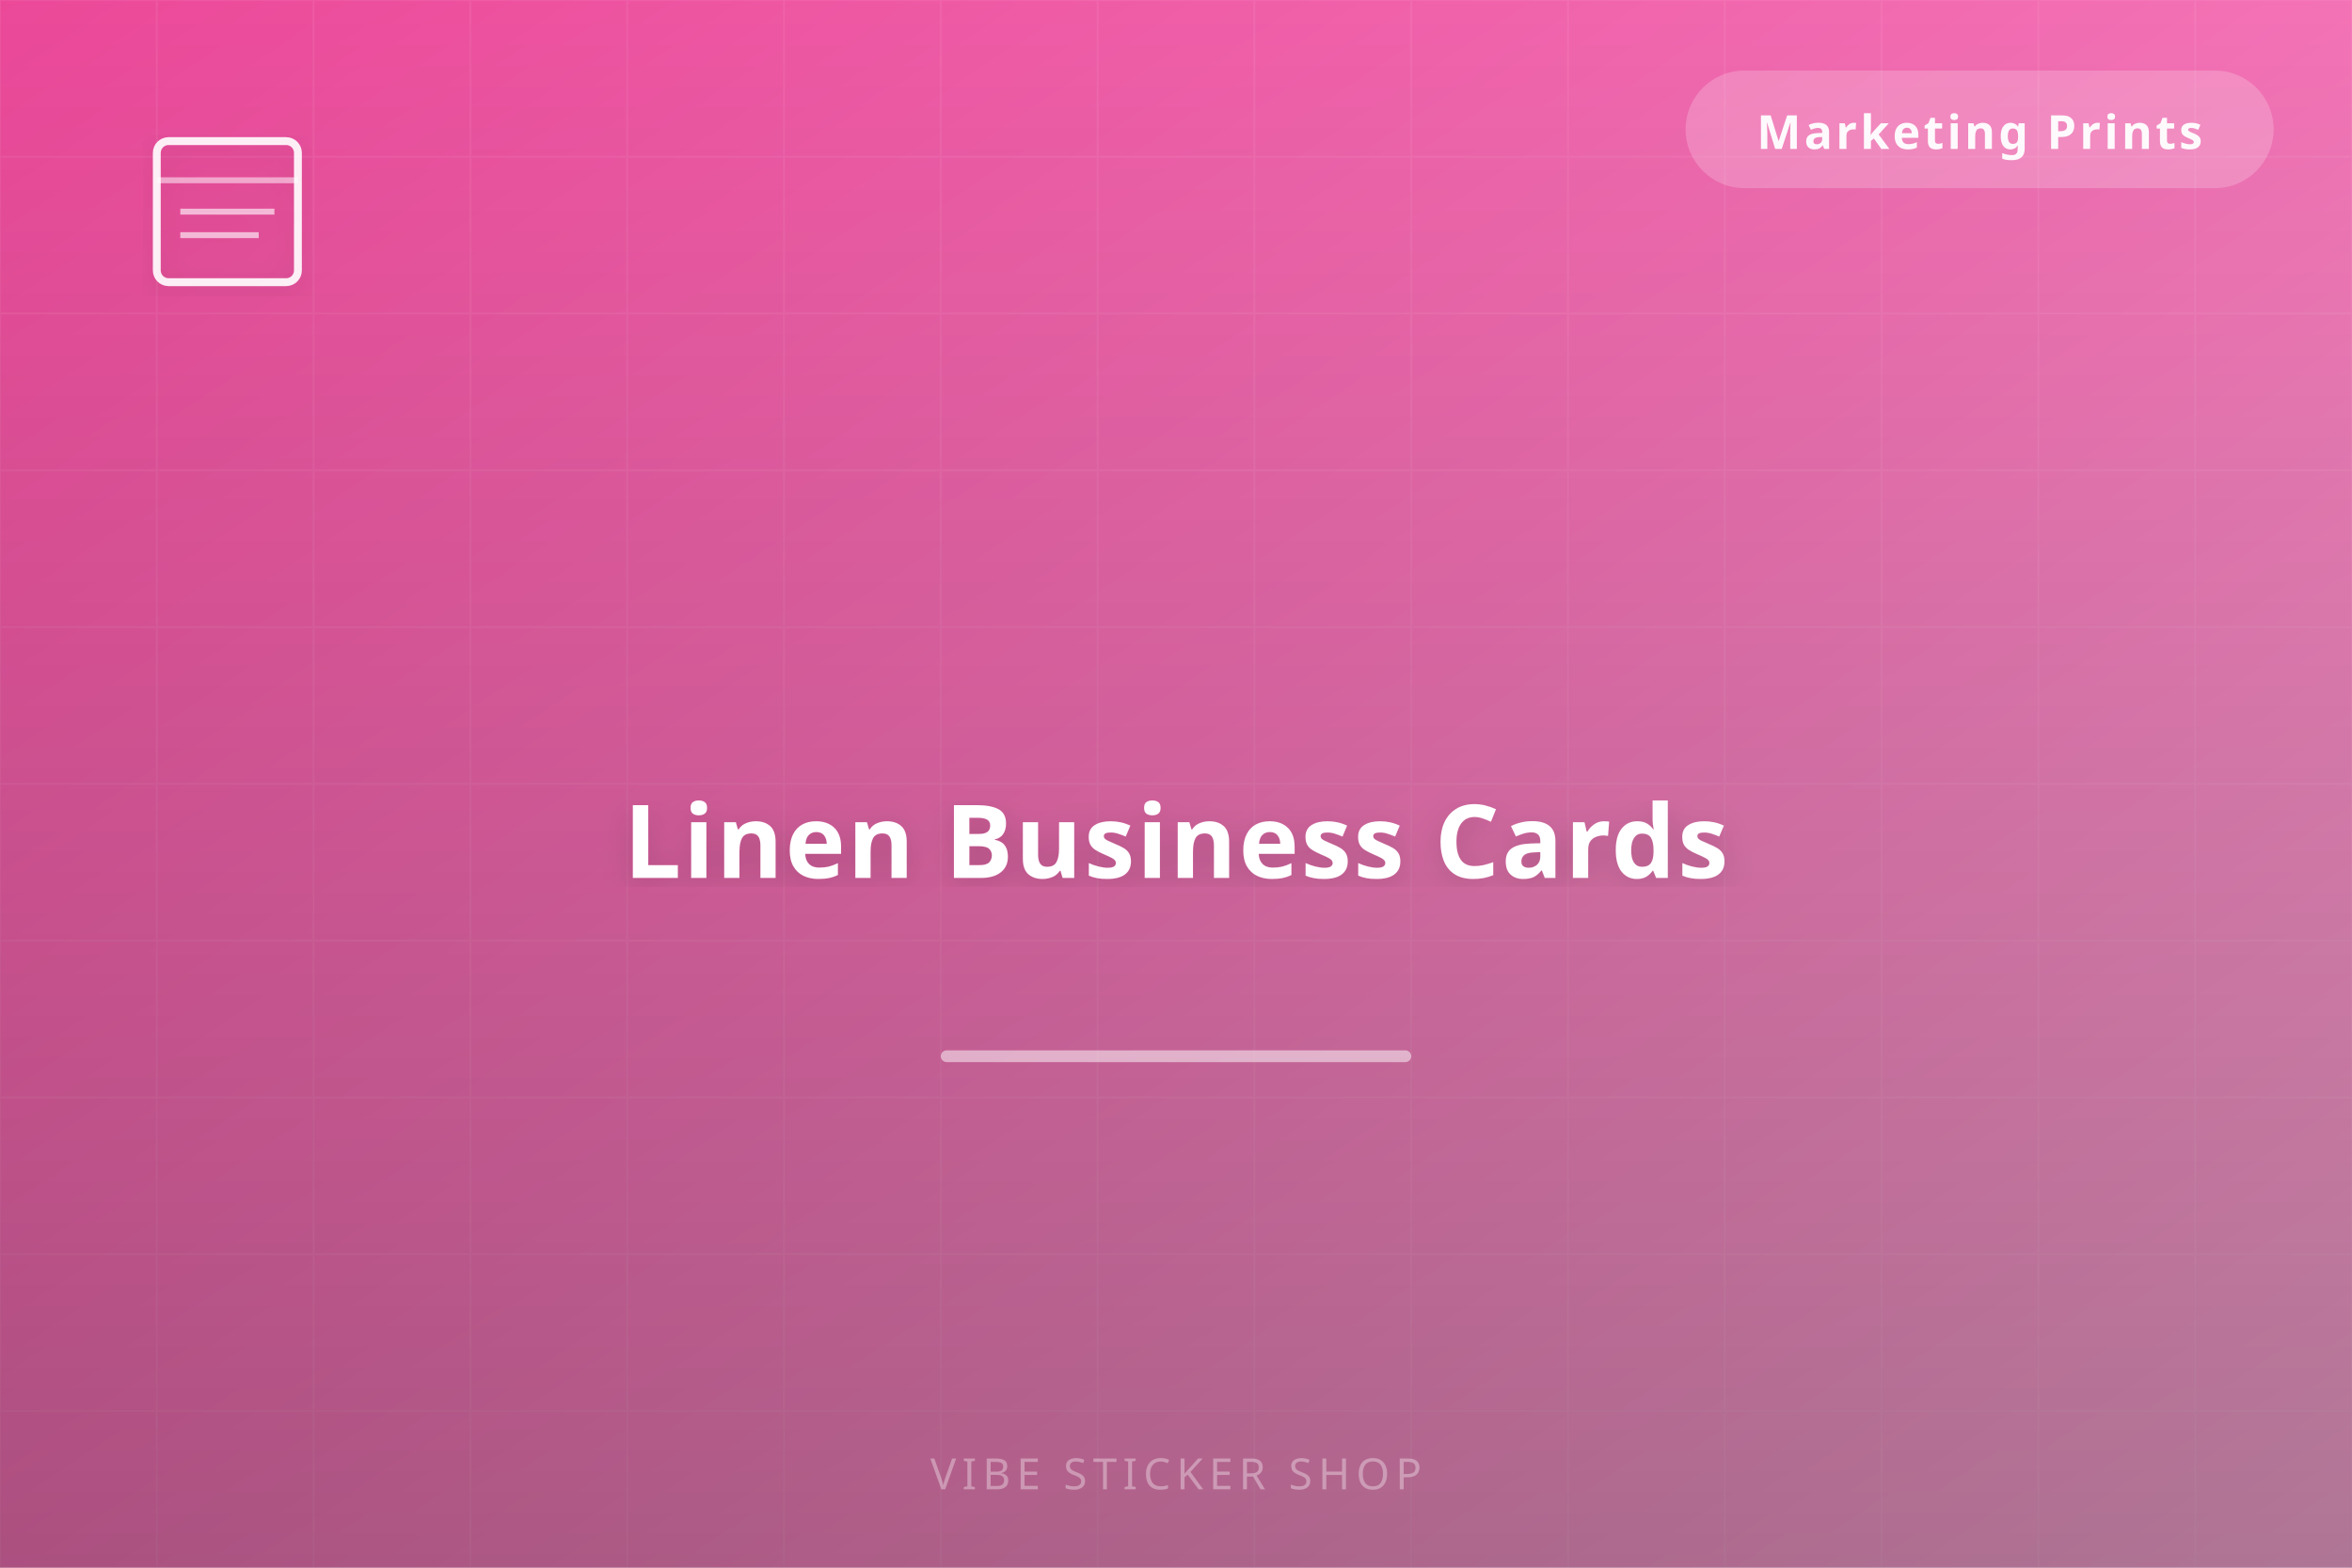
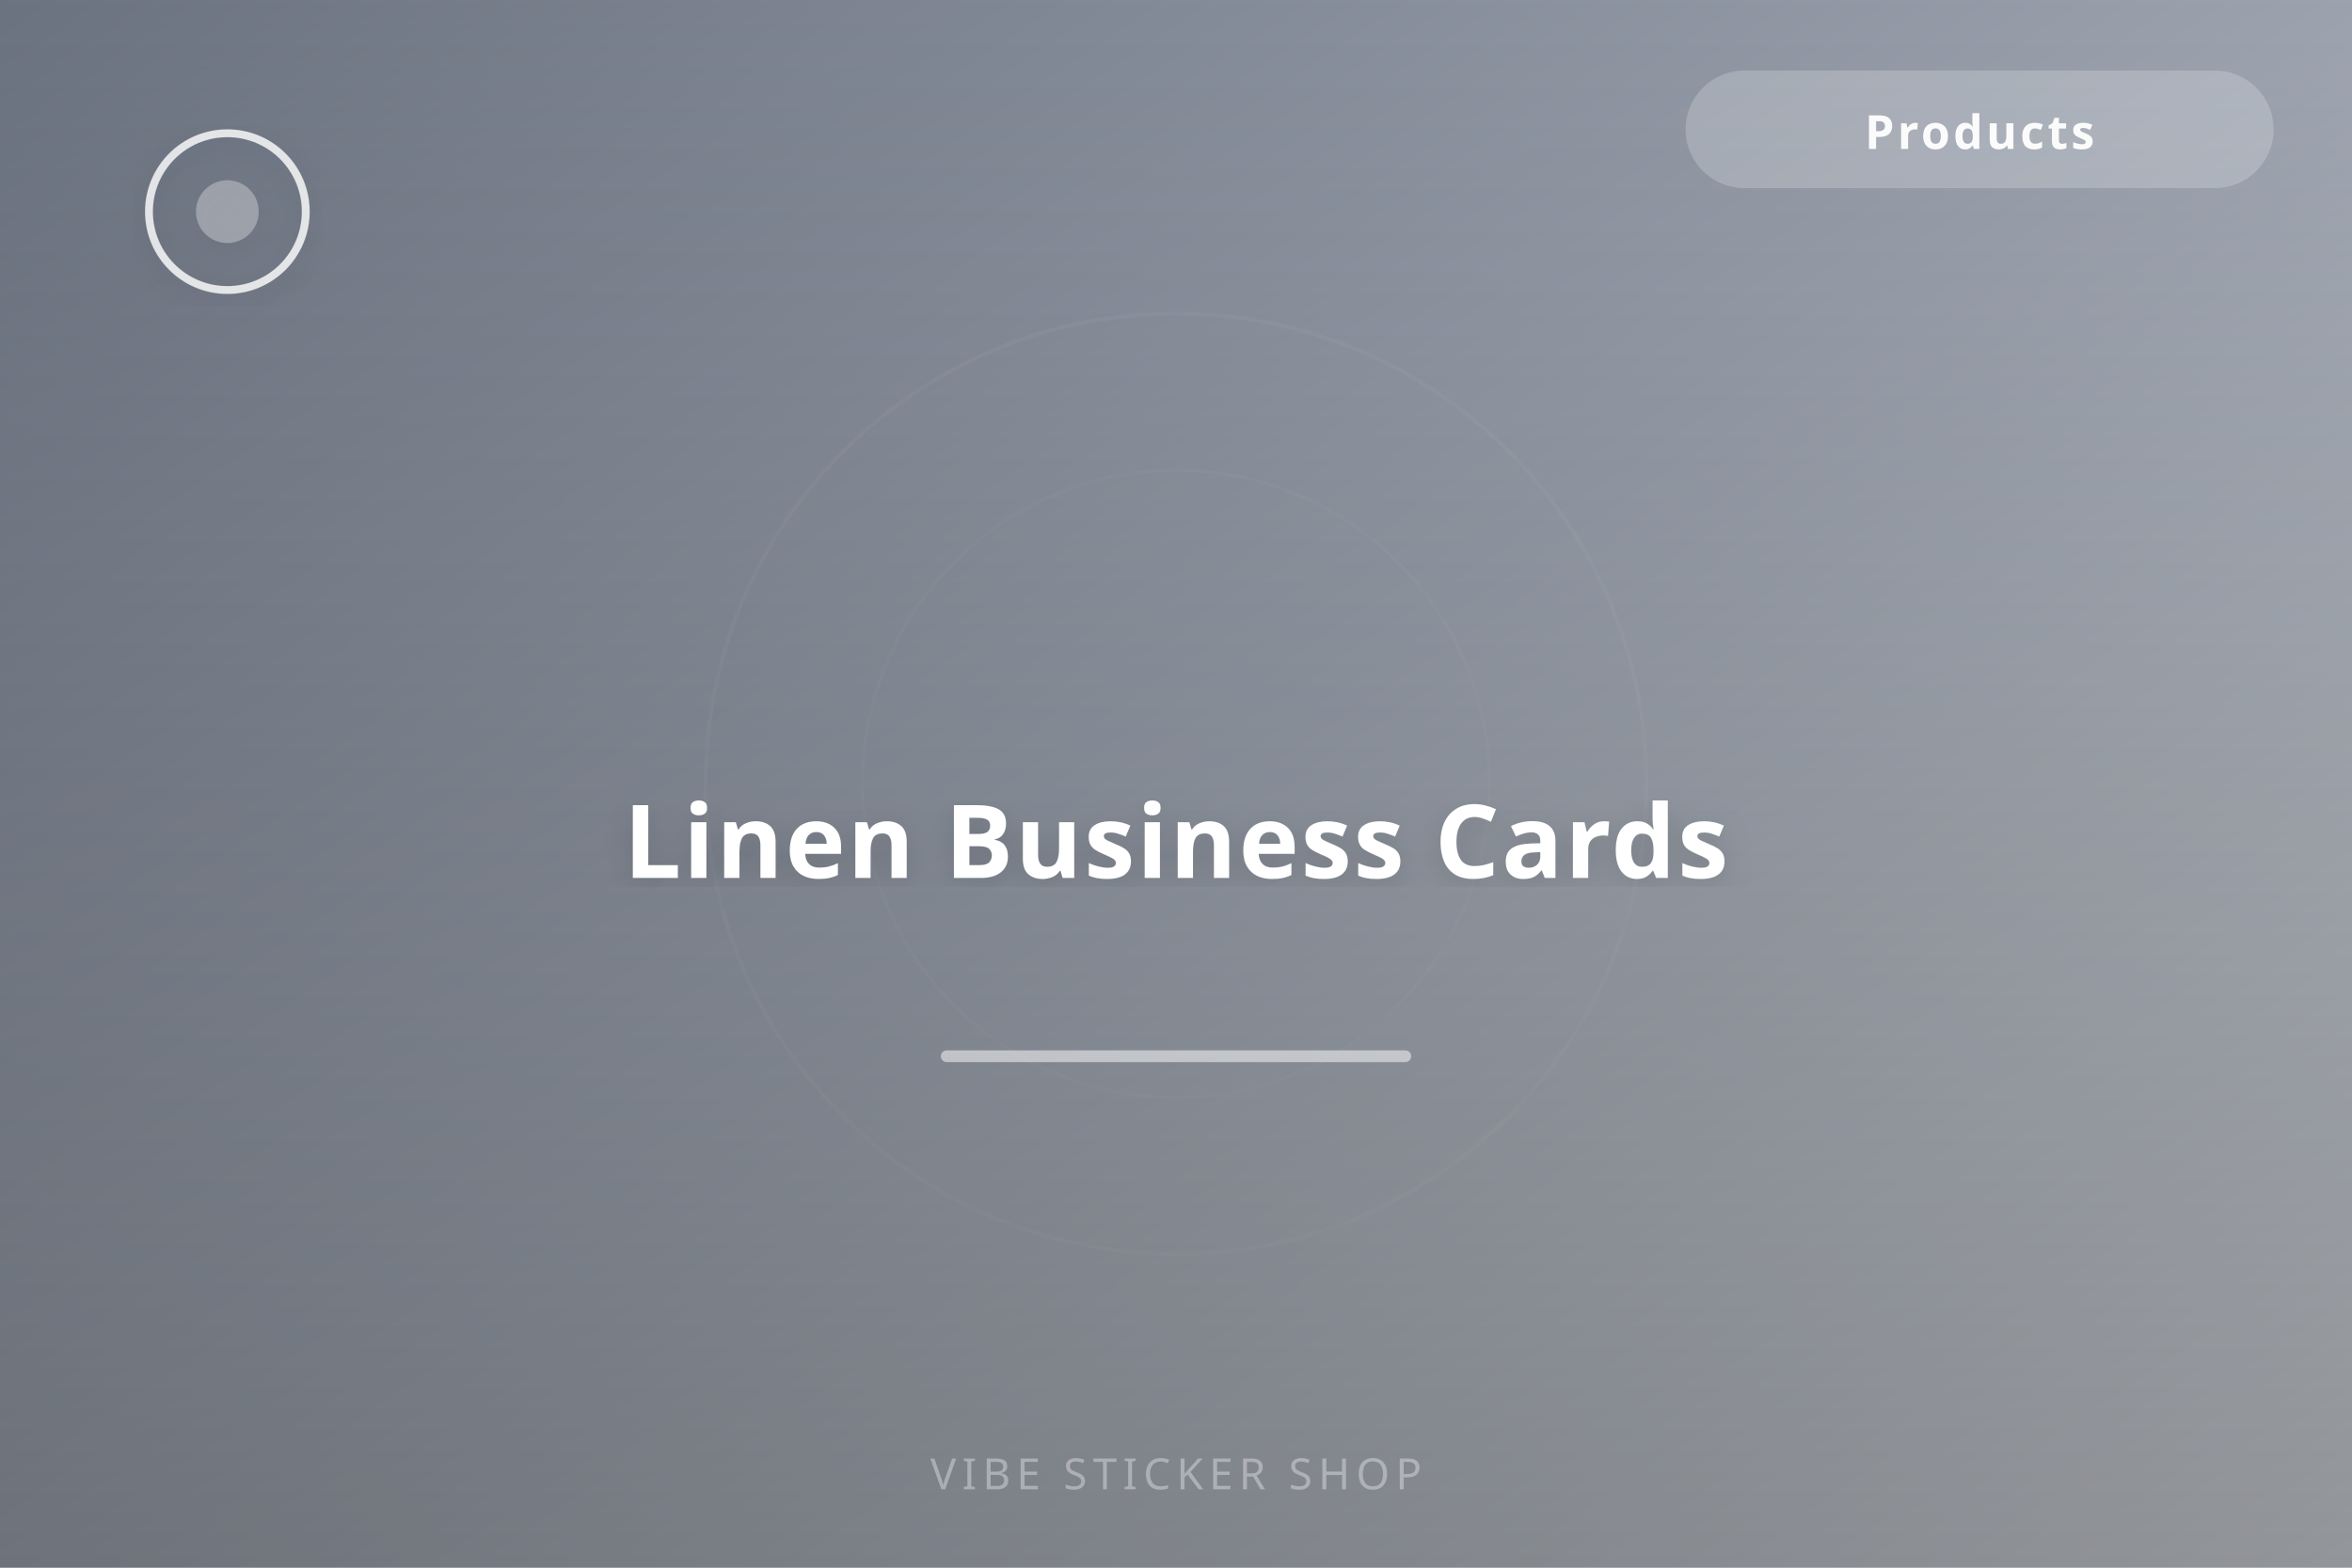
<svg xmlns="http://www.w3.org/2000/svg" width="600" height="400" viewBox="0 0 600 400">
  <defs>
    <linearGradient id="bg" x1="0%" y1="0%" x2="100%" y2="100%">
-       <stop offset="0%" stop-color="#EC4899" />
-       <stop offset="50%" stop-color="#F472B6" />
-       <stop offset="100%" stop-color="#F9A8D4" />
+       <stop offset="0%" stop-color="#6B7280" />
+       <stop offset="50%" stop-color="#9CA3AF" />
+       <stop offset="100%" stop-color="#D1D5DB" />
    </linearGradient>
    <linearGradient id="overlay" x1="0%" y1="0%" x2="0%" y2="100%">
      <stop offset="0%" stop-color="black" stop-opacity="0" />
      <stop offset="100%" stop-color="black" stop-opacity="0.3" />
    </linearGradient>
    <filter id="shadow" x="-10%" y="-10%" width="120%" height="120%">
      <feDropShadow dx="0" dy="2" stdDeviation="4" flood-opacity="0.15" />
    </filter>
  </defs>
  <rect width="600" height="400" fill="url(#bg)" rx="0" />
  <g>
-     <pattern id="grid" width="40" height="40" patternUnits="userSpaceOnUse">
-       <rect width="40" height="40" fill="none" stroke="white" stroke-width="0.5" opacity="0.06" />
-     </pattern>
-     <rect width="600" height="400" fill="url(#grid)" />
+     <circle cx="300" cy="200" r="120" fill="none" stroke="white" stroke-width="1" opacity="0.04" />
+     <circle cx="300" cy="200" r="80" fill="none" stroke="white" stroke-width="0.8" opacity="0.03" />
  </g>
  <rect width="600" height="400" fill="url(#overlay)" />
  <g transform="translate(28, 24)" filter="url(#shadow)">
-     <rect x="12" y="12" width="36" height="36" rx="3" fill="none" stroke="white" stroke-width="2" opacity="0.9" />
-     <line x1="12" y1="22" x2="48" y2="22" stroke="white" stroke-width="1.5" opacity="0.5" />
-     <line x1="18" y1="30" x2="42" y2="30" stroke="white" stroke-width="1.5" opacity="0.6" />
-     <line x1="18" y1="36" x2="38" y2="36" stroke="white" stroke-width="1.5" opacity="0.6" />
+     <circle cx="30" cy="30" r="20" fill="none" stroke="white" stroke-width="2" opacity="0.8" />
+     <circle cx="30" cy="30" r="8" fill="white" opacity="0.3" />
  </g>
  <g transform="translate(600, 0)">
    <rect x="-170" y="18" width="150" height="30" rx="15" fill="white" opacity="0.2" />
-     <text x="-95" y="38" text-anchor="middle" fill="white" font-size="12" font-weight="600" font-family="'Segoe UI', system-ui, sans-serif" letter-spacing="0.8" opacity="0.95">Marketing Prints</text>
+     <text x="-95" y="38" text-anchor="middle" fill="white" font-size="12" font-weight="600" font-family="'Segoe UI', system-ui, sans-serif" letter-spacing="0.8" opacity="0.95">Products</text>
  </g>
  <g filter="url(#shadow)">
    <text x="300" y="224" text-anchor="middle" fill="white" font-size="26" font-weight="700" font-family="'Segoe UI', system-ui, -apple-system, sans-serif" letter-spacing="0.5">Linen Business Cards</text>
  </g>
  <rect x="240" y="268" width="120" height="3" rx="1.5" fill="white" opacity="0.5" />
  <text x="300" y="380" text-anchor="middle" fill="white" font-size="11" font-weight="400" font-family="'Segoe UI', system-ui, sans-serif" letter-spacing="1.5" opacity="0.35">VIBE STICKER SHOP</text>
</svg>
